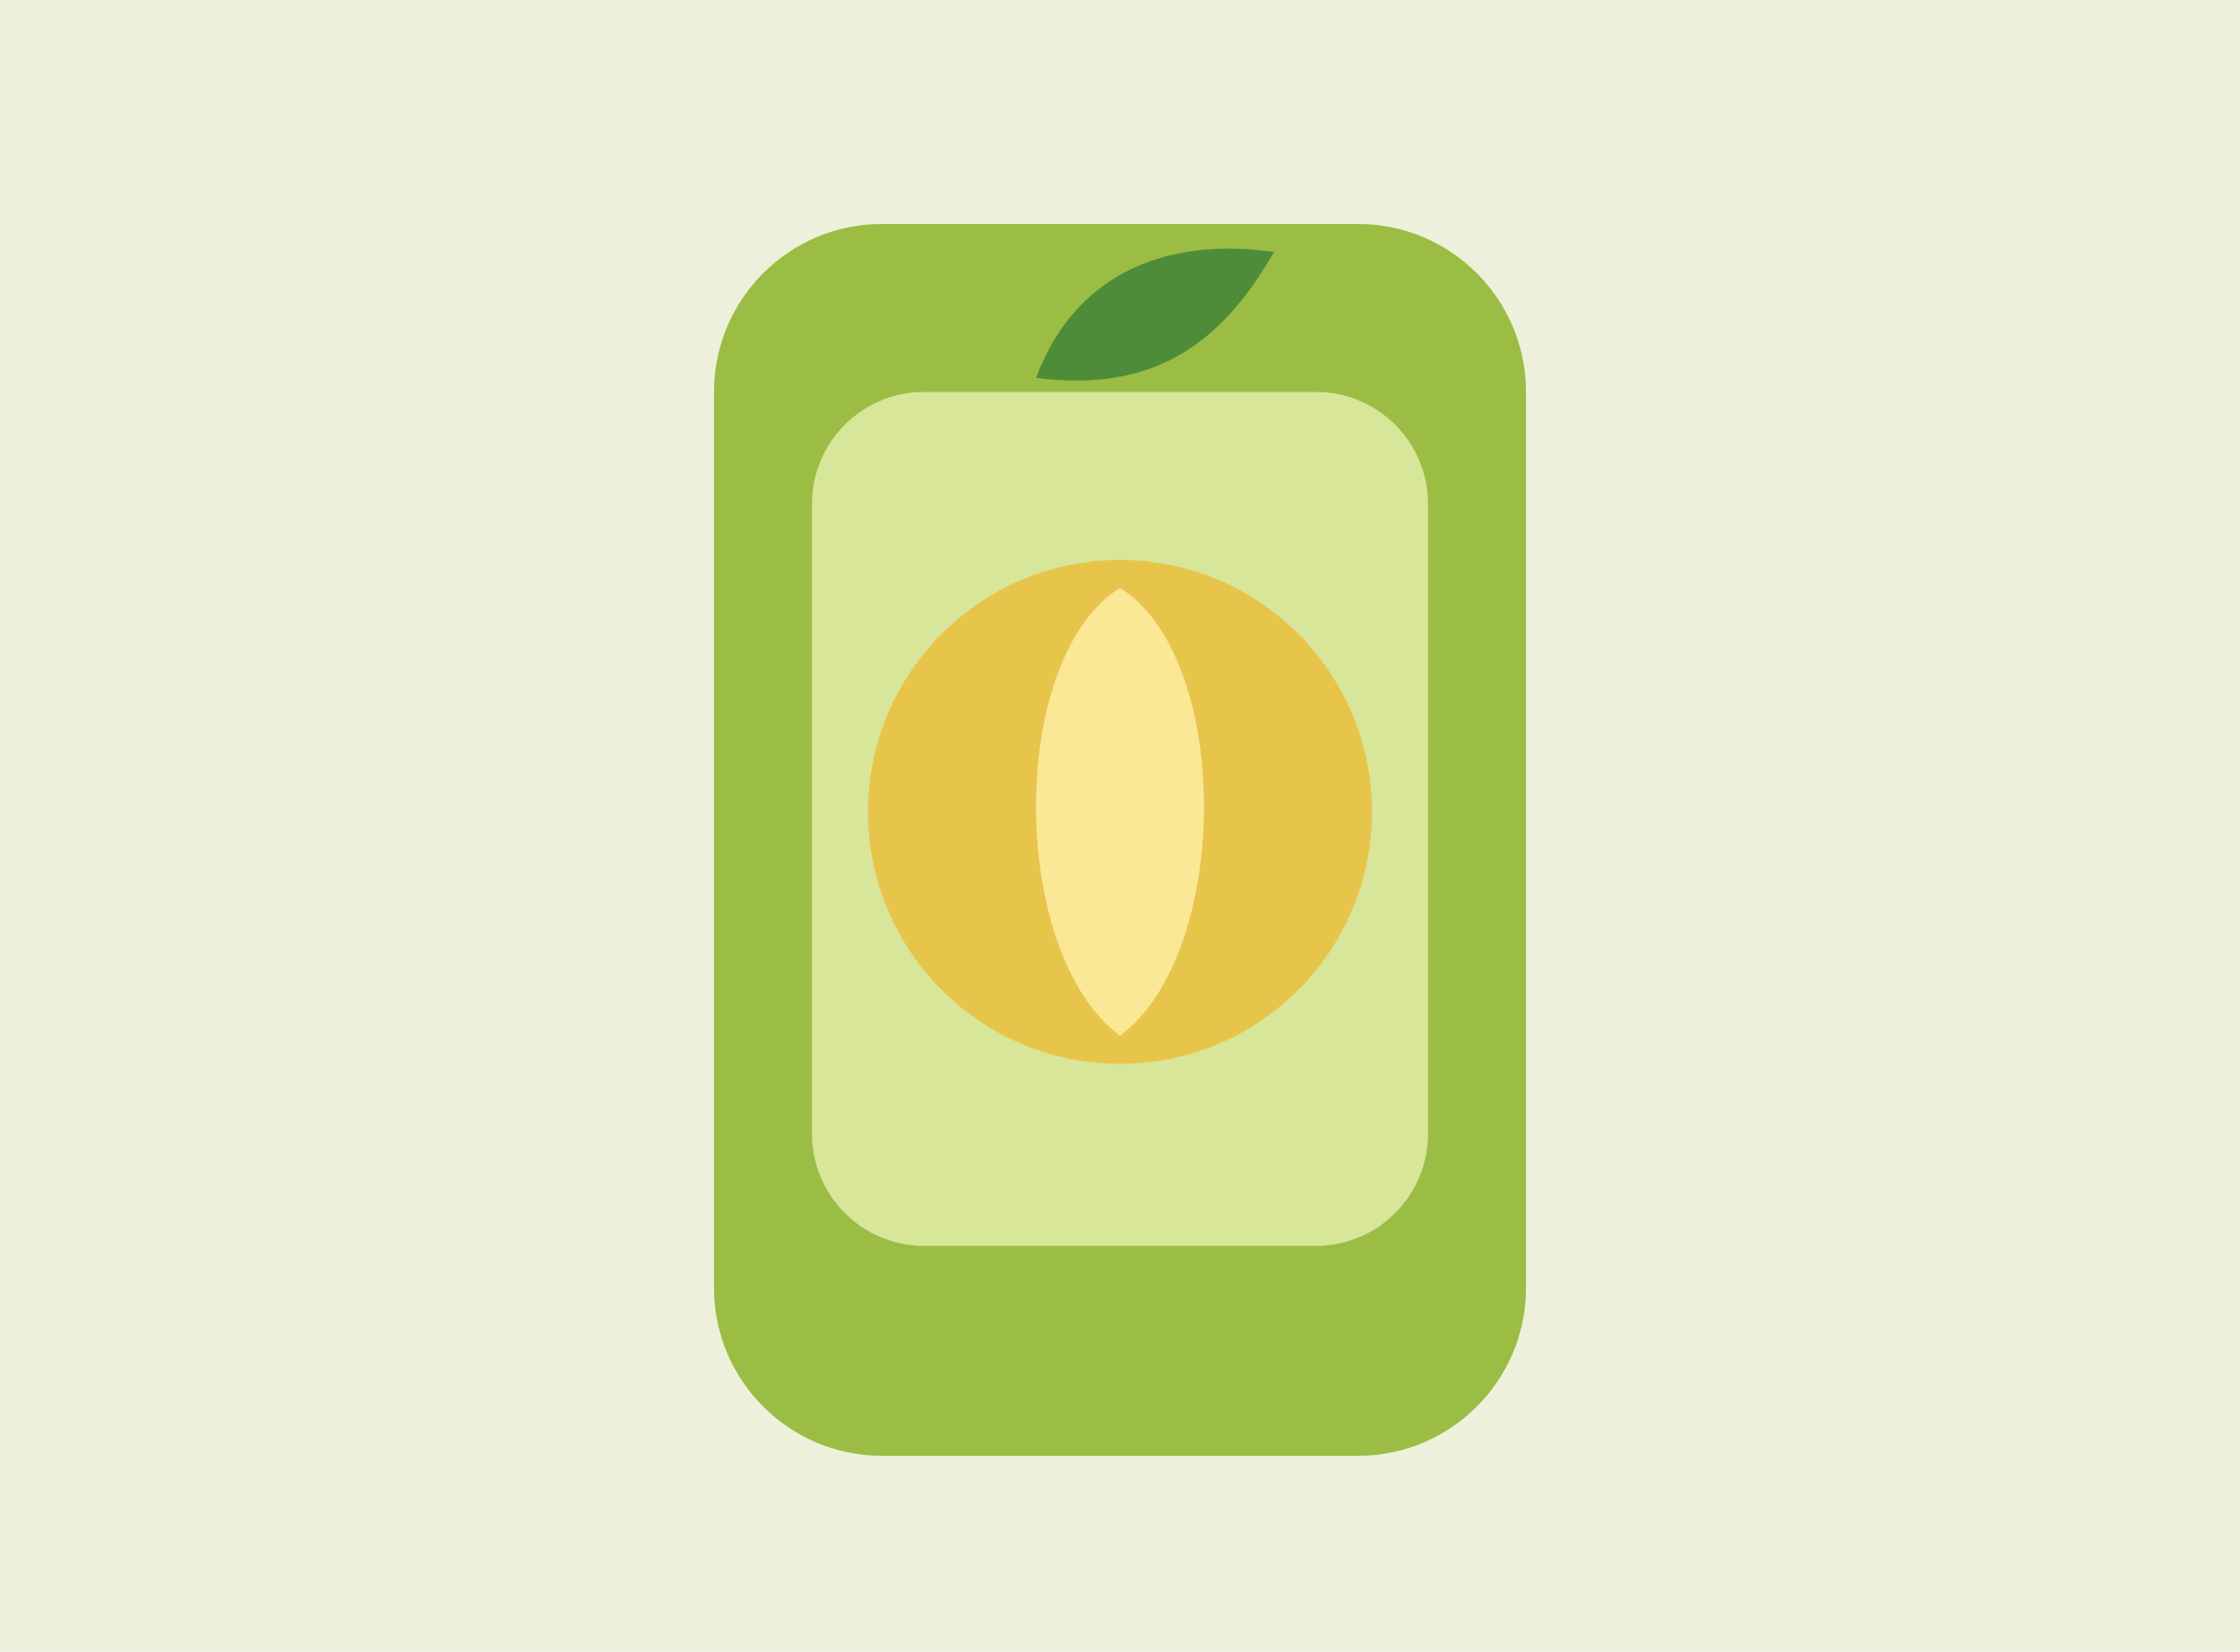
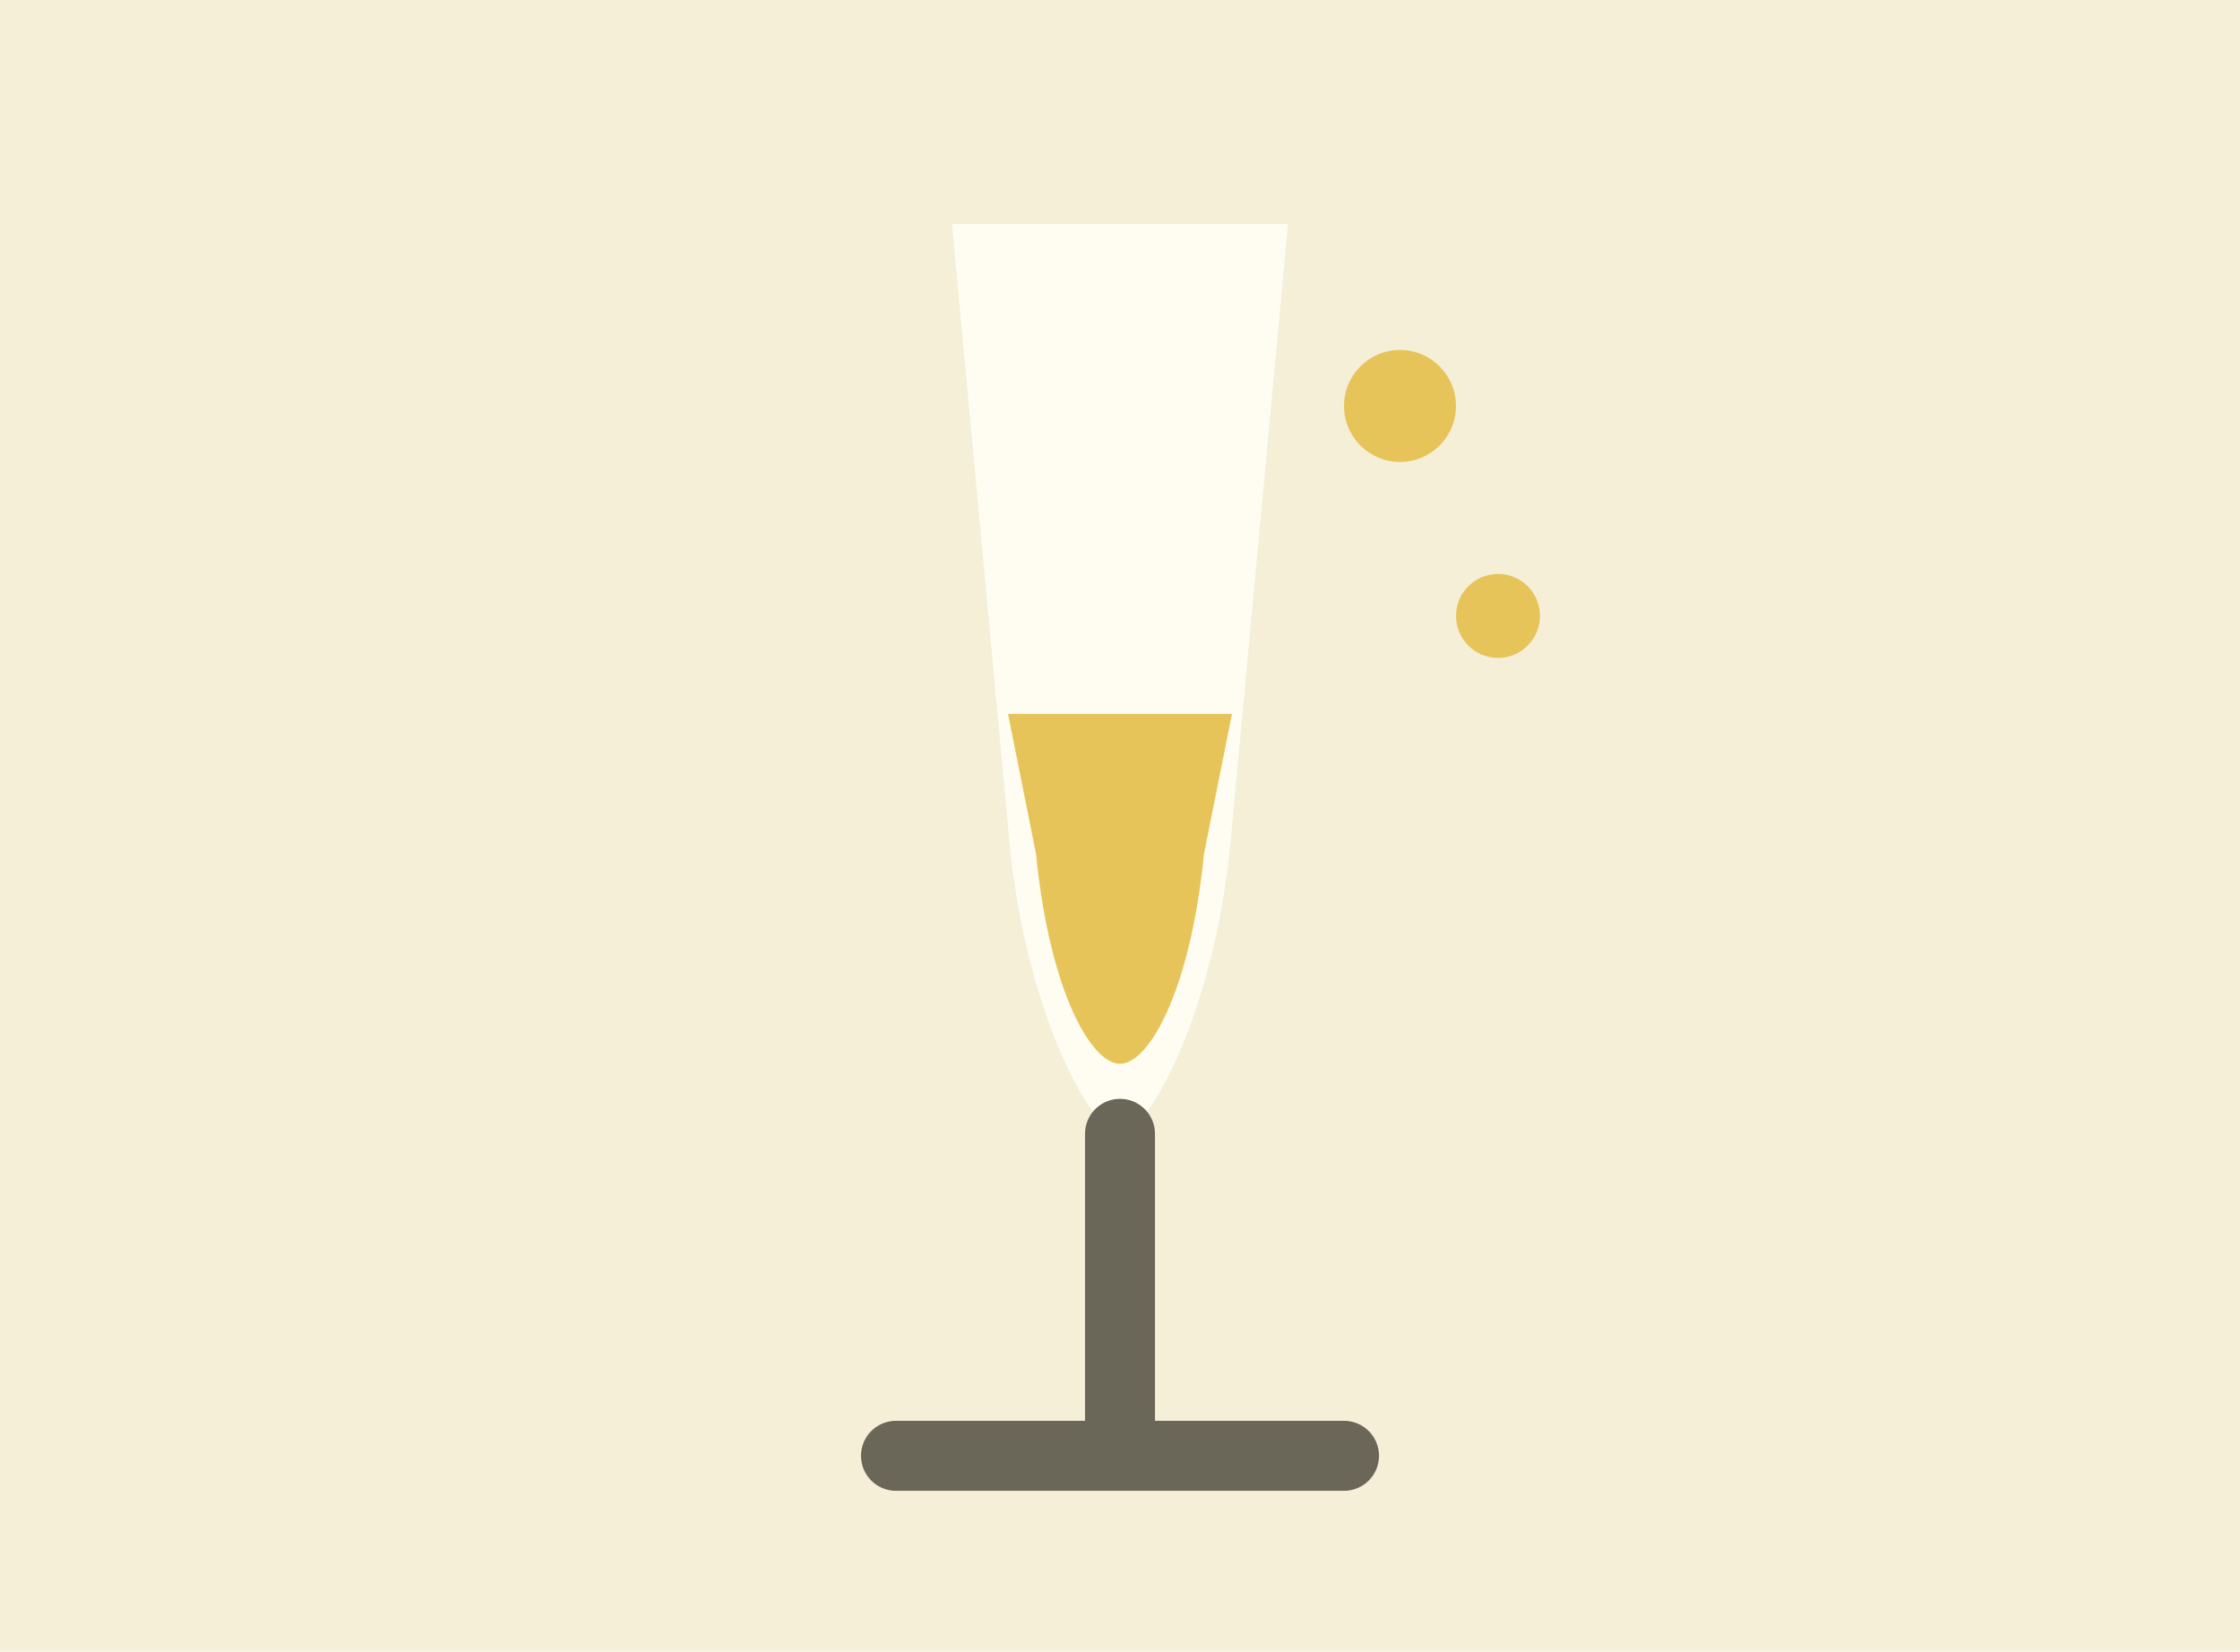
- <svg xmlns="http://www.w3.org/2000/svg" viewBox="0 0 160 118" role="img" aria-label="Sidras">
-   <rect width="160" height="118" fill="#edf1dc" />
-   <rect x="51" y="16" width="58" height="88" rx="12" fill="#9bbd44" />
-   <rect x="58" y="28" width="44" height="61" rx="8" fill="#d8e69a" />
-   <circle cx="80" cy="58" r="18" fill="#e7c54b" />
-   <path d="M80 42c8 5 8 26 0 32-8-6-8-27 0-32z" fill="#fff1a9" opacity=".8" />
-   <path d="M74 27c3-8 10-10 17-9-4 7-9 10-17 9z" fill="#4f8c3a" />
+ <svg xmlns="http://www.w3.org/2000/svg" viewBox="0 0 160 118" role="img" aria-label="Putojantis">
+   <rect width="160" height="118" fill="#f5efd8" />
+   <path d="M68 16h24l-4 43c-1 13-6 22-8 22s-7-9-8-22z" fill="#fffdf2" />
+   <path d="M72 51h16l-2 10c-1 10-4 15-6 15s-5-5-6-15z" fill="#e7c45a" />
+   <path d="M80 81v21M64 104h32" stroke="#6b6758" stroke-width="5" stroke-linecap="round" />
+   <circle cx="100" cy="29" r="4" fill="#e7c45a" />
+   <circle cx="107" cy="44" r="3" fill="#e7c45a" />
</svg>
